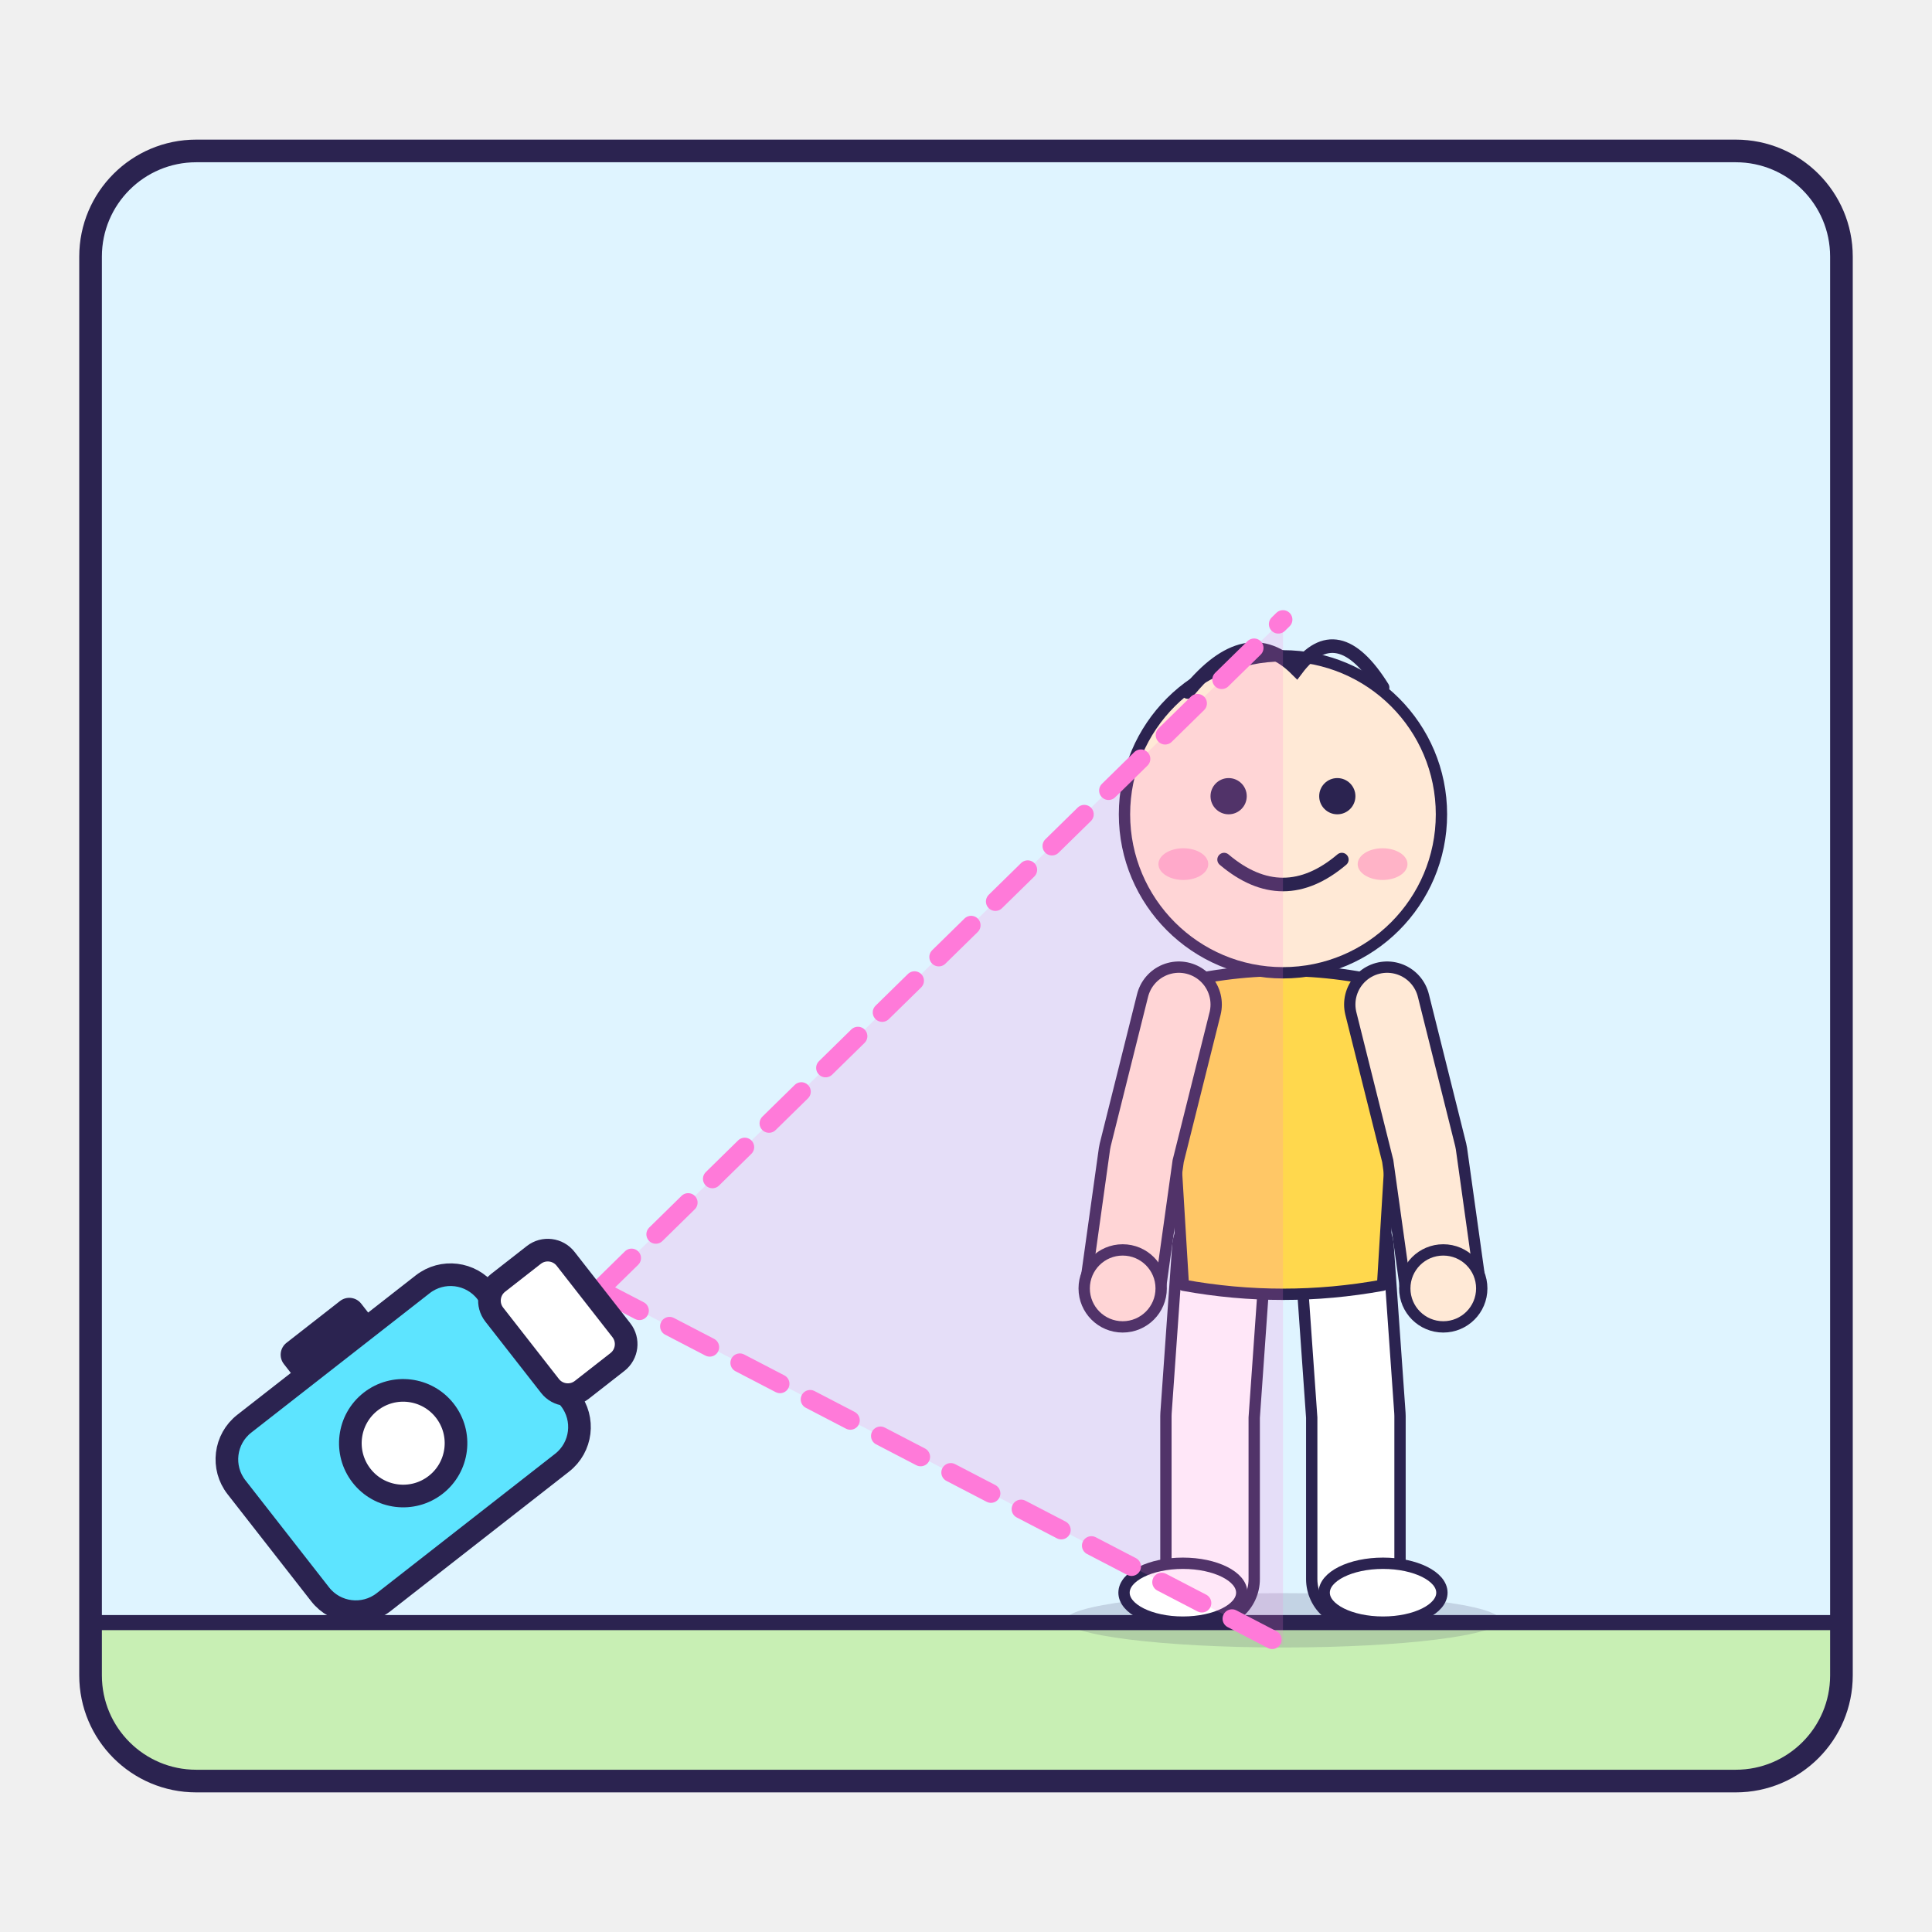
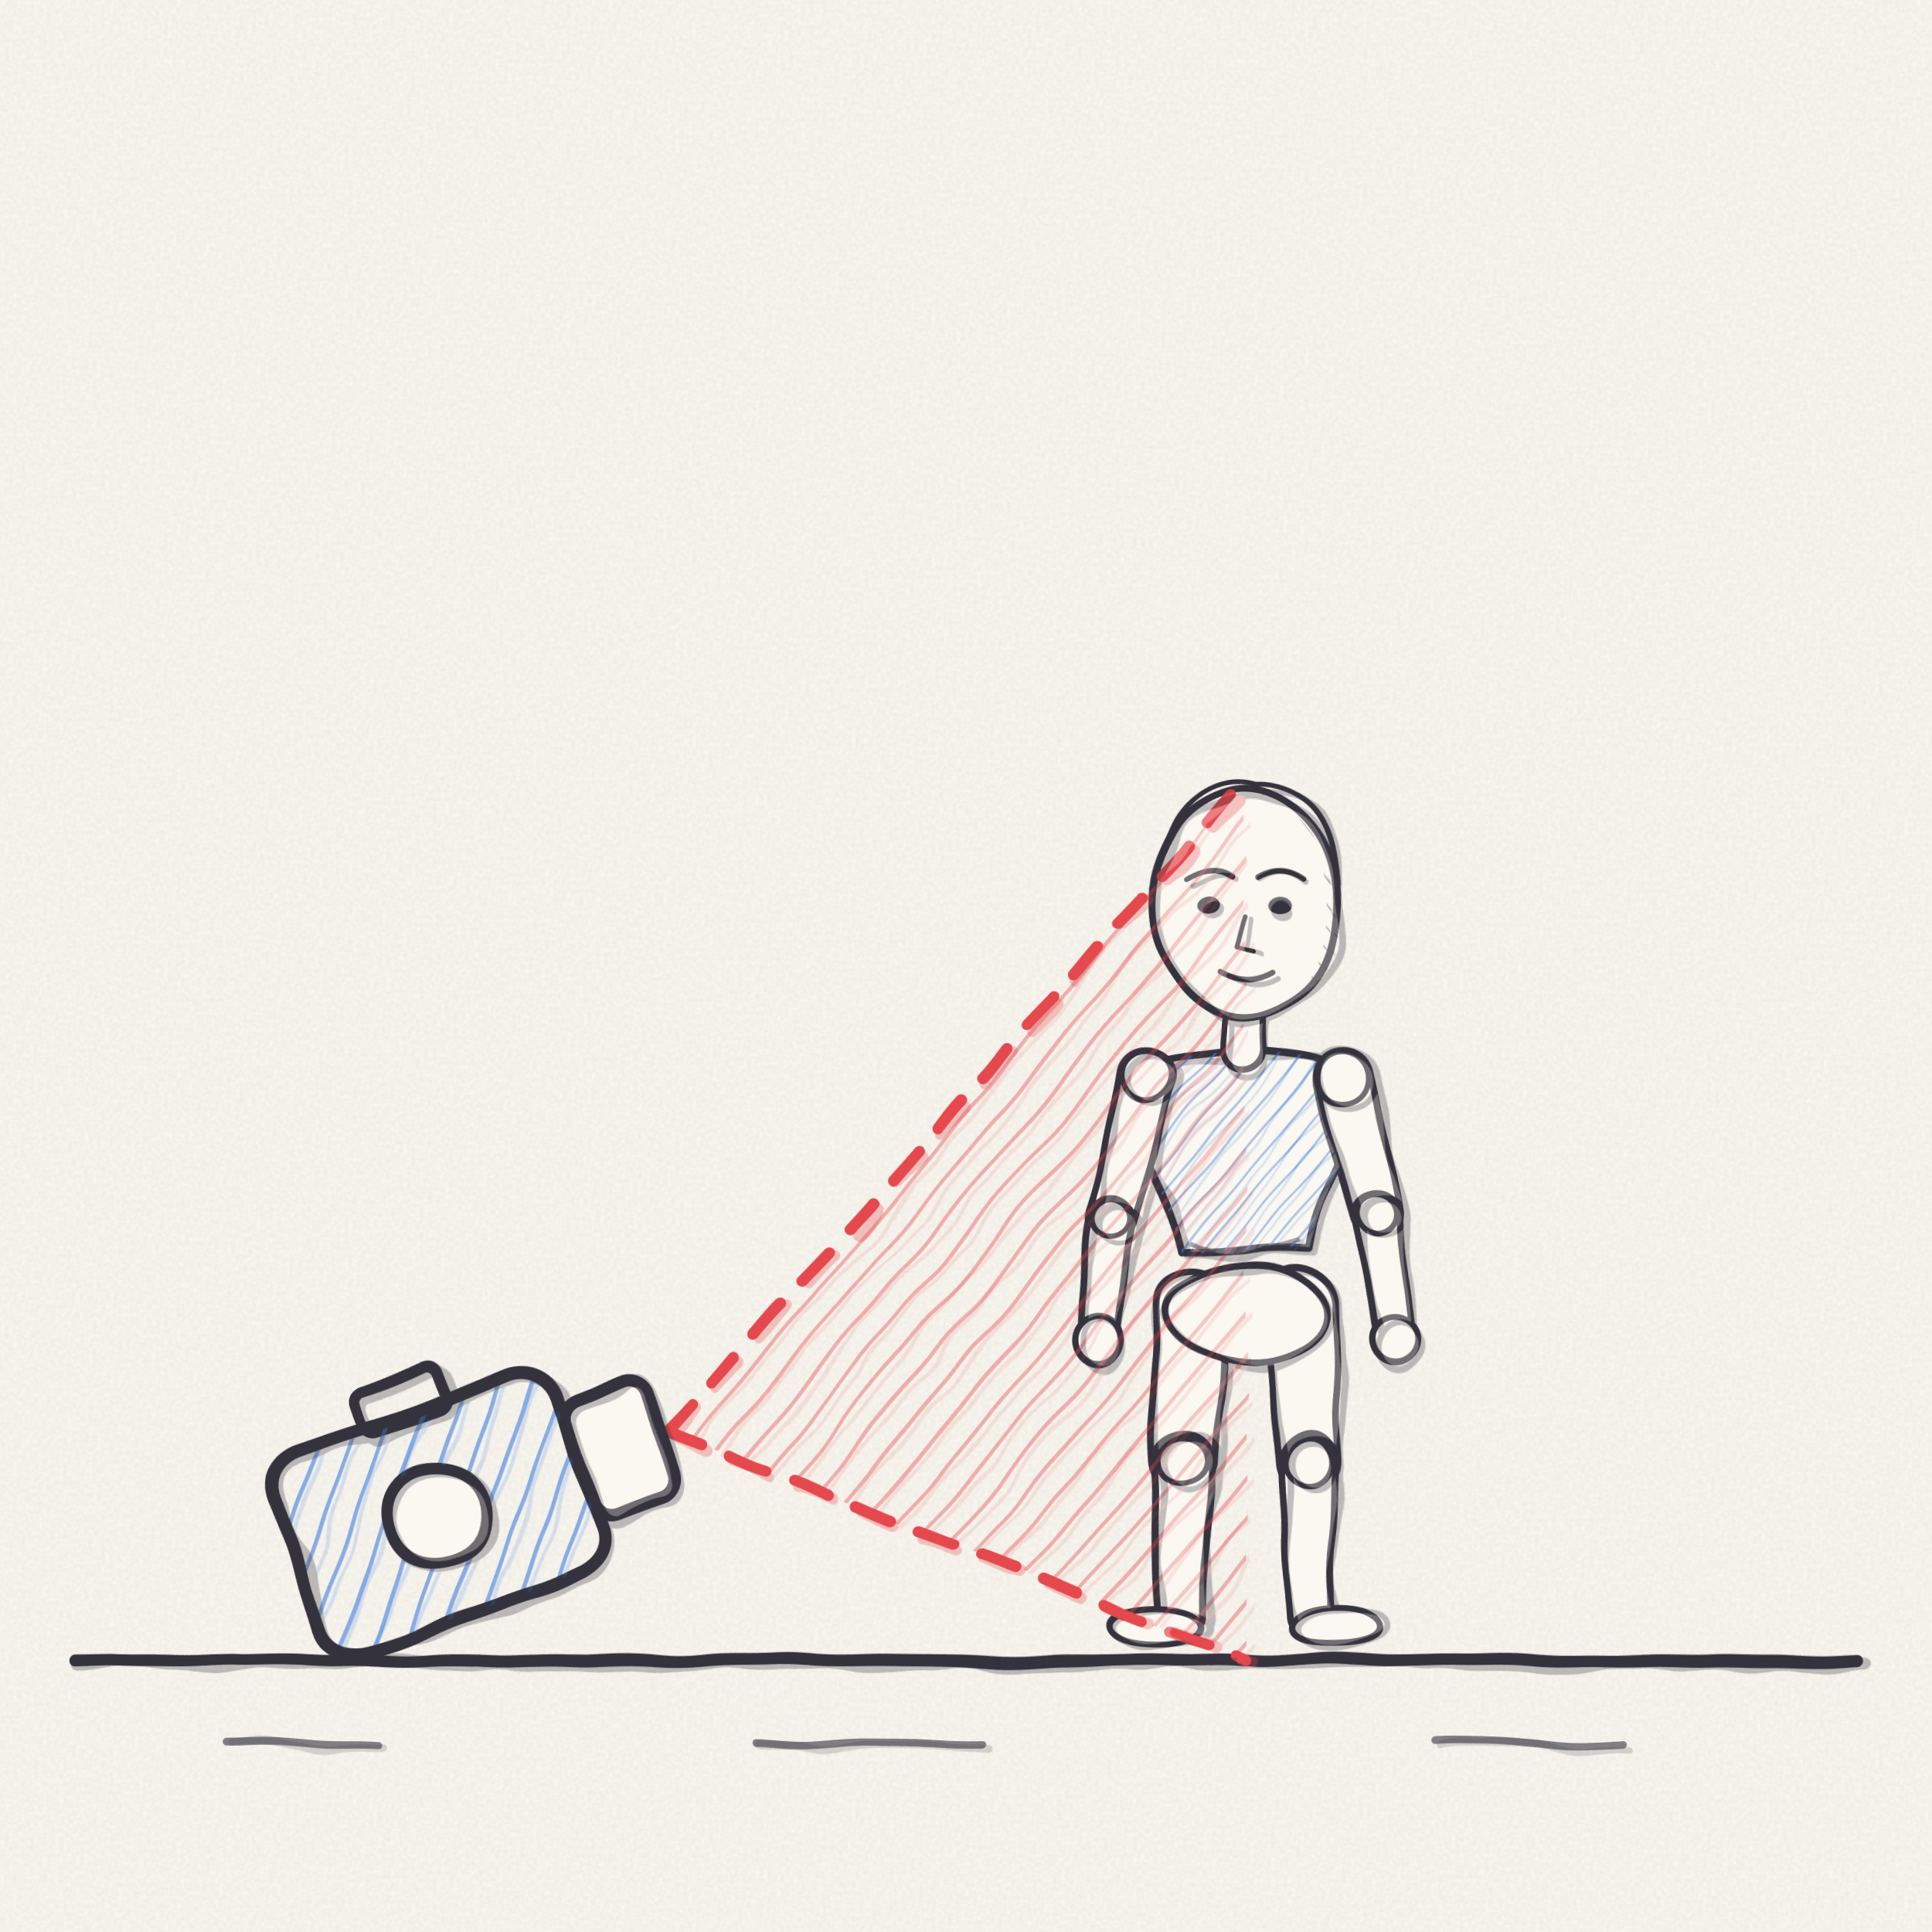
- <svg xmlns="http://www.w3.org/2000/svg" viewBox="0 0 512 512" width="512" height="512">
+ <svg xmlns="http://www.w3.org/2000/svg" xmlns:xlink="http://www.w3.org/1999/xlink" viewBox="0 0 512 512" width="512" height="512">
  <defs>
-     <clipPath id="panel">
-       <rect x="24" y="40" width="464" height="432" rx="28" />
-     </clipPath>
+     <filter id="wob" x="-10%" y="-10%" width="120%" height="120%">
+       <feTurbulence type="fractalNoise" baseFrequency="0.032" numOctaves="2" seed="17" result="n" />
+       <feDisplacementMap in="SourceGraphic" in2="n" scale="3.4" xChannelSelector="R" yChannelSelector="G" />
+     </filter>
+     <filter id="wob2" x="-10%" y="-10%" width="120%" height="120%">
+       <feTurbulence type="fractalNoise" baseFrequency="0.045" numOctaves="2" seed="28" result="n" />
+       <feDisplacementMap in="SourceGraphic" in2="n" scale="5" xChannelSelector="G" yChannelSelector="R" />
+     </filter>
+     <filter id="grain" x="0" y="0" width="100%" height="100%">
+       <feTurbulence type="fractalNoise" baseFrequency="0.9" numOctaves="2" seed="4" />
+       <feColorMatrix values="0 0 0 0 0.22 0 0 0 0 0.2 0 0 0 0 0.16 0 0 0 0.11 0" />
+     </filter>
+     <pattern id="hb" width="8" height="8" patternUnits="userSpaceOnUse" patternTransform="rotate(40)">
+       <line x1="0" y1="0" x2="0" y2="8" stroke="#3f7fe0" stroke-width="2.2" opacity="0.6" />
+     </pattern>
+     <pattern id="hi" width="7" height="7" patternUnits="userSpaceOnUse" patternTransform="rotate(-38)">
+       <line x1="0" y1="0" x2="0" y2="7" stroke="#34323d" stroke-width="1.6" opacity="0.42" />
+     </pattern>
+     <pattern id="hd" width="5" height="5" patternUnits="userSpaceOnUse" patternTransform="rotate(45)">
+       <line x1="0" y1="0" x2="0" y2="5" stroke="#34323d" stroke-width="2.2" opacity="0.75" />
+     </pattern>
+     <pattern id="hd2" width="5" height="5" patternUnits="userSpaceOnUse" patternTransform="rotate(-45)">
+       <line x1="0" y1="0" x2="0" y2="5" stroke="#34323d" stroke-width="2.2" opacity="0.75" />
+     </pattern>
+     <pattern id="ho" width="7" height="7" patternUnits="userSpaceOnUse" patternTransform="rotate(30)">
+       <line x1="0" y1="0" x2="0" y2="7" stroke="#ef7d3c" stroke-width="2.2" opacity="0.6" />
+     </pattern>
+     <pattern id="hr" width="7" height="7" patternUnits="userSpaceOnUse" patternTransform="rotate(40)">
+       <line x1="0" y1="0" x2="0" y2="7" stroke="#e5484d" stroke-width="2" opacity="0.5" />
+     </pattern>
  </defs>
-   <g clip-path="url(#panel)">
-     <rect x="0" y="0" width="512" height="512" fill="#dff4ff" />
-     <rect x="0" y="430" width="512" height="100" fill="#c8efb4" />
-     <path d="M0 430 L512 430" stroke="#2b2350" stroke-width="4" />
-     <g transform="translate(186.4 140.2) scale(0.6)">
-       <ellipse cx="256" cy="482" rx="96" ry="12" fill="#2b2350" opacity="0.16" />
-       <path d="M229 318 L223.8 391.8 L223.8 463.8" fill="none" stroke="#2b2350" stroke-width="44" stroke-linecap="round" stroke-linejoin="round" />
-       <path d="M229 318 L223.8 391.8 L223.8 463.8" fill="none" stroke="#ffffff" stroke-width="34" stroke-linecap="round" stroke-linejoin="round" />
-       <ellipse cx="211.8" cy="469.8" rx="26" ry="13" fill="#ffffff" stroke="#2b2350" stroke-width="5" />
-       <path d="M283 318 L288.2 391.8 L288.2 463.8" fill="none" stroke="#2b2350" stroke-width="44" stroke-linecap="round" stroke-linejoin="round" />
-       <path d="M283 318 L288.2 391.8 L288.2 463.8" fill="none" stroke="#ffffff" stroke-width="34" stroke-linecap="round" stroke-linejoin="round" />
-       <ellipse cx="300.2" cy="469.8" rx="26" ry="13" fill="#ffffff" stroke="#2b2350" stroke-width="5" />
-       <path d="M204 202 Q256 188 308 202 L300 334 Q256 342 212 334 Z" fill="#ffd84d" stroke="#2b2350" stroke-width="5" stroke-linejoin="round" />
-       <circle cx="256" cy="126" r="70" fill="#ffe9d6" stroke="#2b2350" stroke-width="5" />
-       <path d="M210 210 L193.5 276 L185.2 335.4" fill="none" stroke="#2b2350" stroke-width="38" stroke-linecap="round" stroke-linejoin="round" />
-       <path d="M210 210 L193.5 276 L185.2 335.4" fill="none" stroke="#ffe9d6" stroke-width="28" stroke-linecap="round" stroke-linejoin="round" />
-       <circle cx="185.2" cy="335.4" r="17" fill="#ffe9d6" stroke="#2b2350" stroke-width="5" />
-       <path d="M302 210 L318.5 276 L326.8 335.4" fill="none" stroke="#2b2350" stroke-width="38" stroke-linecap="round" stroke-linejoin="round" />
-       <path d="M302 210 L318.5 276 L326.8 335.4" fill="none" stroke="#ffe9d6" stroke-width="28" stroke-linecap="round" stroke-linejoin="round" />
-       <circle cx="326.8" cy="335.4" r="17" fill="#ffe9d6" stroke="#2b2350" stroke-width="5" />
-       <ellipse cx="212" cy="148" rx="11" ry="7" fill="#ffb3c7" />
-       <ellipse cx="300" cy="148" rx="11" ry="7" fill="#ffb3c7" />
-       <circle cx="232" cy="118" r="8" fill="#2b2350" />
-       <circle cx="280" cy="118" r="8" fill="#2b2350" />
-       <path d="M230 146 Q256 168 282 146" fill="none" stroke="#2b2350" stroke-width="6" stroke-linecap="round" />
-       <path d="M214 72 Q240 40 262 62 Q280 38 300 70" fill="none" stroke="#2b2350" stroke-width="6" stroke-linecap="round" />
+   <rect width="512" height="512" fill="#fbf8f1" />
+   <rect width="512" height="512" filter="url(#grain)" />
+   <g id="d" filter="url(#wob)">
+     <path d="M20 440 L492 440" stroke="#34323d" stroke-width="3.2" stroke-linecap="round" fill="none" />
+     <path d="M60 462 L100 462" stroke="#34323d" stroke-width="2" stroke-linecap="round" fill="none" opacity="0.6" />
+     <path d="M200 462 L260 462" stroke="#34323d" stroke-width="2" stroke-linecap="round" fill="none" opacity="0.6" />
+     <path d="M380 462 L430 462" stroke="#34323d" stroke-width="2" stroke-linecap="round" fill="none" opacity="0.6" />
+     <g transform="translate(186.6 167.8) scale(0.56)">
+       <path d="M214 316.8 L211.9 390.8 A14 14 0 0 0 239.8 392.8 L248 319.2 A17 17 0 0 0 214 316.8 Z" fill="#fbf8f1" stroke="#34323d" stroke-width="3.2" stroke-linejoin="round" />
+       <path d="M212.8 391.8 L215.8 463.8 A10 10 0 0 0 235.8 463.8 L238.8 391.8 A13 13 0 0 0 212.8 391.8 Z" fill="#fbf8f1" stroke="#34323d" stroke-width="3.2" stroke-linejoin="round" />
+       <circle cx="225.8" cy="391.8" r="11" fill="#fbf8f1" stroke="#34323d" stroke-width="2.6" />
+       <ellipse cx="213.8" cy="469.8" rx="21" ry="9" fill="#fbf8f1" stroke="#34323d" stroke-width="3" />
+       <path d="M264 319.2 L272.2 392.8 A14 14 0 0 0 300.1 390.8 L298 316.8 A17 17 0 0 0 264 319.2 Z" fill="#fbf8f1" stroke="#34323d" stroke-width="3.2" stroke-linejoin="round" />
+       <path d="M273.2 391.8 L276.2 463.8 A10 10 0 0 0 296.2 463.8 L299.2 391.8 A13 13 0 0 0 273.2 391.8 Z" fill="#fbf8f1" stroke="#34323d" stroke-width="3.2" stroke-linejoin="round" />
+       <circle cx="286.2" cy="391.8" r="11" fill="#fbf8f1" stroke="#34323d" stroke-width="2.6" />
+       <ellipse cx="298.2" cy="469.8" rx="21" ry="9" fill="#fbf8f1" stroke="#34323d" stroke-width="3" />
+       <ellipse cx="256" cy="322" rx="38" ry="23" transform="rotate(0 256 322)" fill="#fbf8f1" stroke="#34323d" stroke-width="3.2" />
+       <path d="M206 206 C200 246 220 258 226 292 L286 292 C292 258 312 246 306 206 Q256 188 206 206 Z" fill="#fbf8f1" stroke="#34323d" stroke-width="3.4" stroke-linejoin="round" />
+       <path d="M206 206 C200 246 220 258 226 292 L286 292 C292 258 312 246 306 206 Q256 188 206 206 Z" fill="url(#hb)" />
+       <path d="M230 288 Q256 298 282 288" fill="none" stroke="#34323d" stroke-width="2" opacity="0.6" />
+       <path d="M266 196 L265 174 A9 9 0 0 0 247 174 L246 196 A10 10 0 0 0 266 196 Z" fill="#fbf8f1" stroke="#34323d" stroke-width="3" stroke-linejoin="round" />
+       <g transform="rotate(0 256 128)">
+         <ellipse cx="256" cy="128" rx="44" ry="54" fill="#fbf8f1" stroke="#34323d" stroke-width="3.4" />
+         <path d="M268 78 A44 54 0 0 1 274 177 A40 54 0 0 0 268 78 Z" fill="url(#hi)" />
+         <path d="M228 116 Q239 110 250 116 M262 116 Q273 110 284 116" fill="none" stroke="#34323d" stroke-width="2.6" stroke-linecap="round" />
+         <ellipse cx="239" cy="129" rx="5.5" ry="4" fill="#34323d" />
+         <ellipse cx="273" cy="129" rx="5.5" ry="4" fill="#34323d" />
+         <path d="M257 134 L252 149 L260 151" fill="none" stroke="#34323d" stroke-width="2.2" stroke-linecap="round" stroke-linejoin="round" />
+         <path d="M243 161 Q256 168 269 161" fill="none" stroke="#34323d" stroke-width="2.6" stroke-linecap="round" />
+         <path d="M212 120 Q226 62 262 72 Q296 70 300 118" fill="none" stroke="#34323d" stroke-width="2.4" stroke-linecap="round" />
+       </g>
+       <path d="M197.4 206.9 L182.9 273.3 A11 11 0 0 0 204.2 278.6 L222.6 213.1 A13 13 0 0 0 197.4 206.9 Z" fill="#fbf8f1" stroke="#34323d" stroke-width="3.2" stroke-linejoin="round" />
+       <path d="M183.2 274.5 L176.8 334.2 A8.5 8.5 0 0 0 193.6 336.6 L203.9 277.4 A10.5 10.5 0 0 0 183.2 274.5 Z" fill="#fbf8f1" stroke="#34323d" stroke-width="3.2" stroke-linejoin="round" />
+       <circle cx="193.5" cy="276" r="9" fill="#fbf8f1" stroke="#34323d" stroke-width="2.6" />
+       <circle cx="210" cy="210" r="12" fill="#fbf8f1" stroke="#34323d" stroke-width="2.6" />
+       <circle cx="185.2" cy="335.4" r="11" fill="#fbf8f1" stroke="#34323d" stroke-width="3" />
+       <path d="M289.4 213.1 L307.8 278.6 A11 11 0 0 0 329.1 273.3 L314.6 206.9 A13 13 0 0 0 289.4 213.1 Z" fill="#fbf8f1" stroke="#34323d" stroke-width="3.2" stroke-linejoin="round" />
+       <path d="M308.1 277.4 L318.4 336.6 A8.5 8.5 0 0 0 335.2 334.2 L328.8 274.5 A10.5 10.5 0 0 0 308.1 277.4 Z" fill="#fbf8f1" stroke="#34323d" stroke-width="3.2" stroke-linejoin="round" />
+       <circle cx="318.5" cy="276" r="9" fill="#fbf8f1" stroke="#34323d" stroke-width="2.6" />
+       <circle cx="302" cy="210" r="12" fill="#fbf8f1" stroke="#34323d" stroke-width="2.6" />
+       <circle cx="326.8" cy="335.4" r="11" fill="#fbf8f1" stroke="#34323d" stroke-width="3" />
    </g>
-     <path d="M158.8 341.8 L340 164.2 L340 436 Z" fill="#ff7ad9" opacity="0.18" />
-     <path d="M158.8 341.8 L340 164.2" stroke="#ff7ad9" stroke-width="5" stroke-dasharray="12 9" stroke-linecap="round" />
-     <path d="M158.8 341.8 L340 436" stroke="#ff7ad9" stroke-width="5" stroke-dasharray="12 9" stroke-linecap="round" />
-     <g transform="translate(110 380) rotate(-38)">
-       <rect x="-16" y="-40" width="26" height="14" rx="4" fill="#2b2350" />
-       <rect x="-46" y="-30" width="84" height="60" rx="12" fill="#5de4ff" stroke="#2b2350" stroke-width="6" />
-       <rect x="36" y="-18" width="24" height="36" rx="6" fill="#ffffff" stroke="#2b2350" stroke-width="6" />
-       <circle cx="-4" cy="0" r="14" fill="#ffffff" stroke="#2b2350" stroke-width="6" />
+     <path d="M176.4 379.5 L330 207 L330 440 Z" fill="url(#hr)" opacity="0.8" />
+     <path d="M176.4 379.5 L330 207" stroke="#e5484d" stroke-width="3" stroke-linecap="round" fill="none" stroke-dasharray="10 8" />
+     <path d="M176.4 379.5 L330 440" stroke="#e5484d" stroke-width="3" stroke-linecap="round" fill="none" stroke-dasharray="10 8" />
+     <g transform="translate(120 400) rotate(-20) scale(1)">
+       <rect x="-15" y="-38" width="24" height="12" rx="3" fill="none" stroke="#34323d" stroke-width="3" />
+       <rect x="-44" y="-28" width="80" height="56" rx="10" fill="url(#hb)" stroke="#34323d" stroke-width="3.4" />
+       <rect x="36" y="-16" width="22" height="32" rx="5" fill="#fbf8f1" stroke="#34323d" stroke-width="3.4" />
+       <circle cx="-4" cy="0" r="13" fill="#fbf8f1" stroke="#34323d" stroke-width="3" />
    </g>
  </g>
-   <rect x="24" y="40" width="464" height="432" rx="28" fill="none" stroke="#2b2350" stroke-width="6" />
+   <use xlink:href="#d" filter="url(#wob2)" opacity="0.3" transform="translate(1.4 1)" />
</svg>
